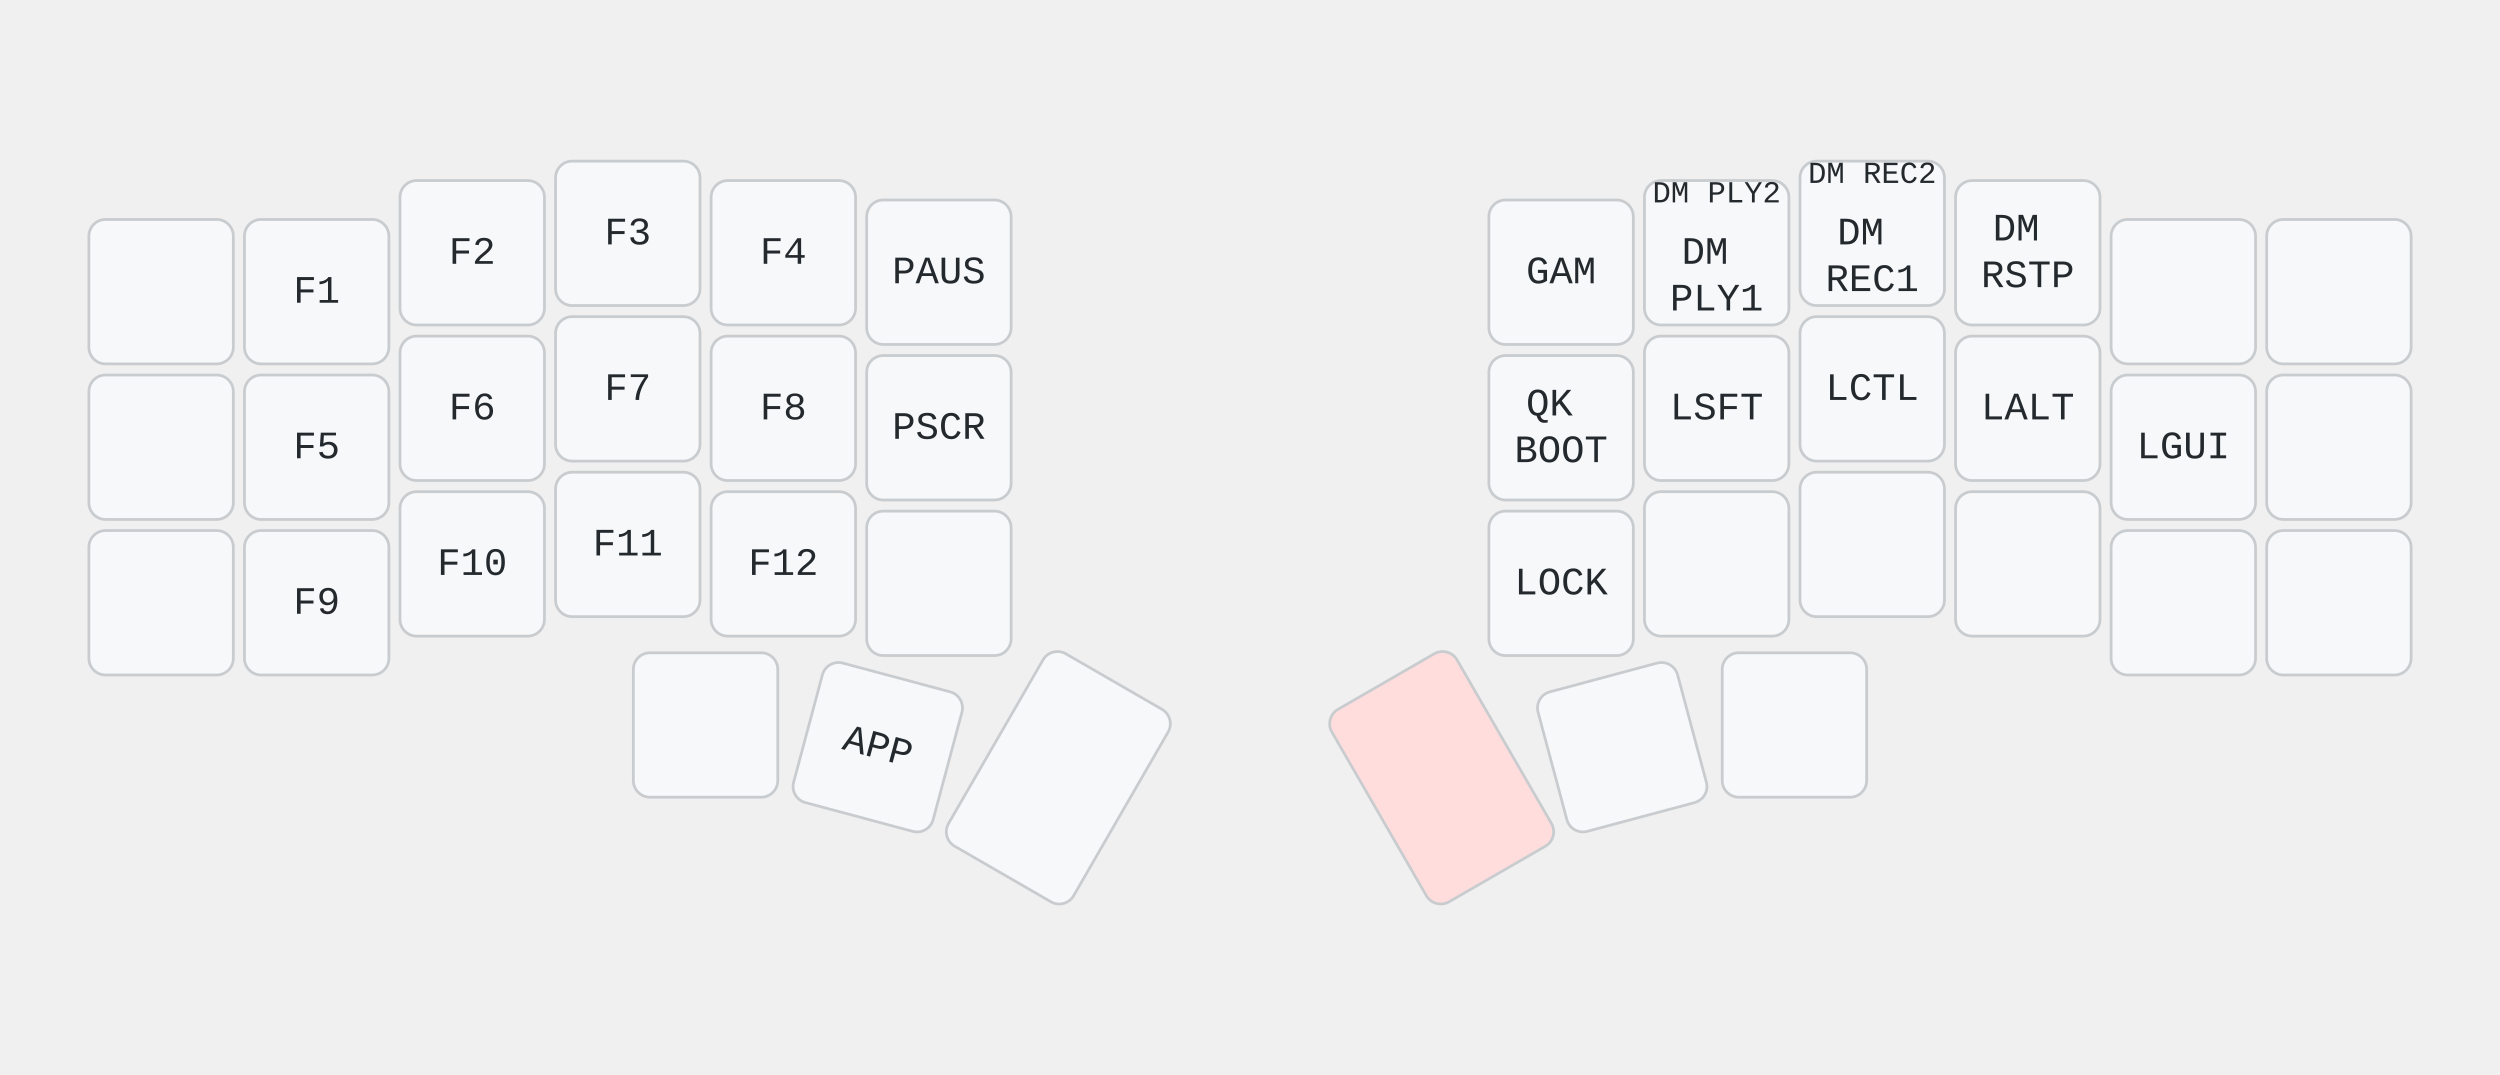
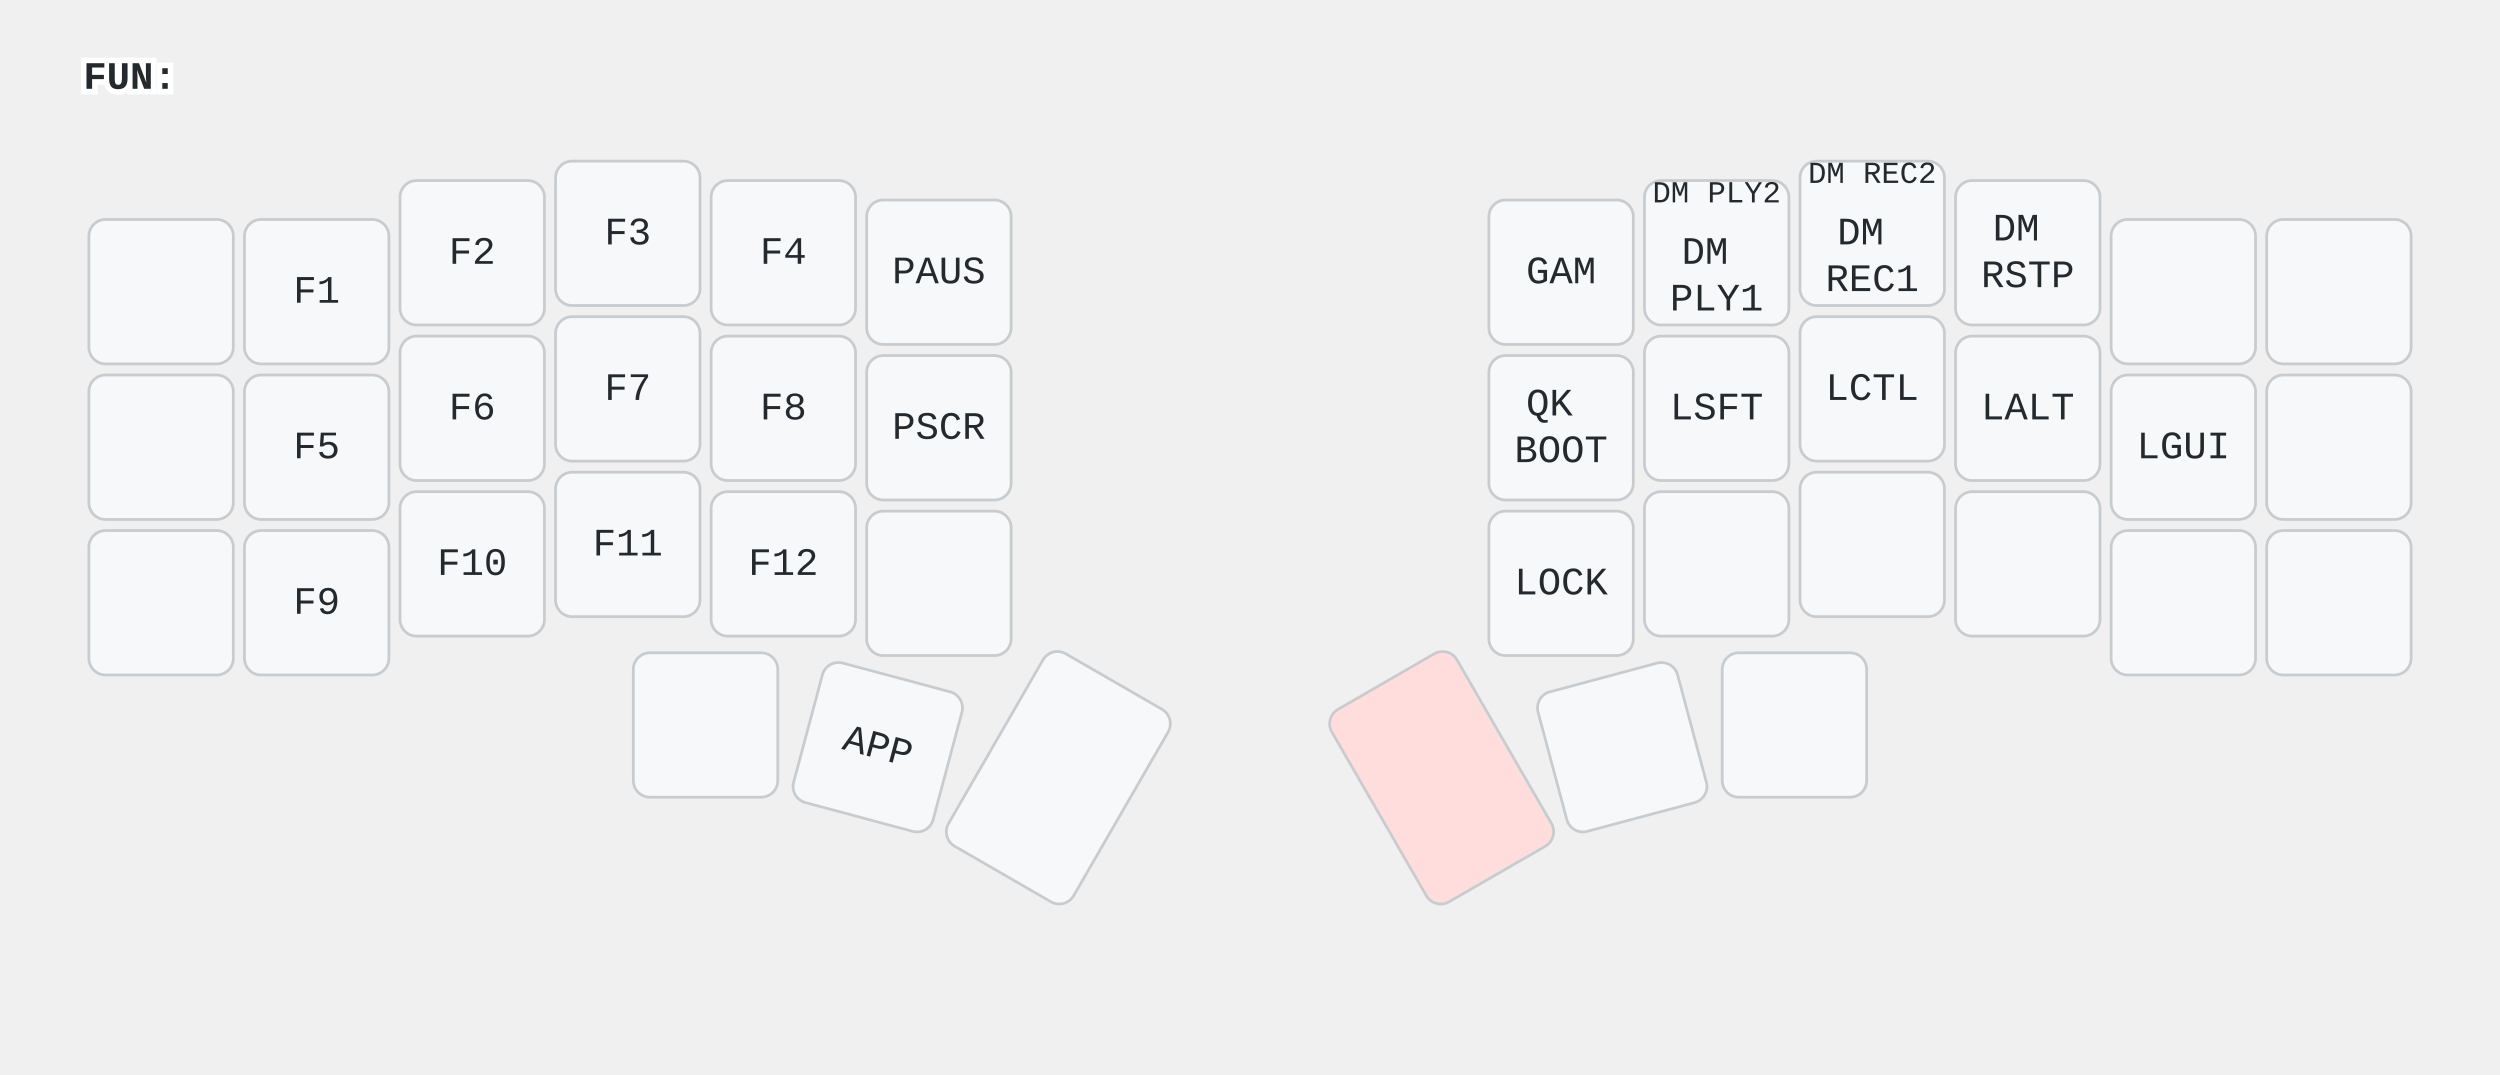
<svg xmlns="http://www.w3.org/2000/svg" width="900" height="387" viewBox="0 0 900 387" class="keymap">
  <style>/* inherit to force styles through use tags */
svg path {
    fill: inherit;
}

/* font and background color specifications */
svg.keymap {
    font-family: SFMono-Regular,Consolas,Liberation Mono,Menlo,monospace;
    font-size: 14px;
    font-kerning: normal;
    text-rendering: optimizeLegibility;
    fill: #24292e;
}

/* default key styling */
rect.key {
    fill: #f6f8fa;
}

rect.key, rect.combo {
    stroke: #c9cccf;
    stroke-width: 1;
}

/* default key side styling, only used is draw_key_sides is set */
rect.side {
    filter: brightness(90%);
}

/* color accent for combo boxes */
rect.combo, rect.combo-separate {
    fill: #cdf;
}

/* color accent for held keys */
rect.held, rect.combo.held {
    fill: #fdd;
}

/* color accent for ghost (optional) keys */
rect.ghost, rect.combo.ghost {
    stroke-dasharray: 4, 4;
    stroke-width: 2;
}

text {
    text-anchor: middle;
    dominant-baseline: middle;
}

/* styling for layer labels */
text.label {
    font-weight: bold;
    text-anchor: start;
    stroke: white;
    stroke-width: 4;
    paint-order: stroke;
}

/* styling for optional footer */
text.footer {
    text-anchor: end;
    dominant-baseline: auto;
    stroke: white;
    stroke-width: 4;
    paint-order: stroke;
}

/* styling for combo tap, and key non-tap label text */
text.combo, text.hold, text.shifted, text.left, text.right {
    font-size: 11px;
}

text.hold {
    text-anchor: middle;
    dominant-baseline: auto;
}

text.shifted {
    text-anchor: middle;
    dominant-baseline: hanging;
}

text.left {
    text-anchor: start;
}

text.right {
    text-anchor: end;
}

text.layer-activator {
    text-decoration: underline;
}

/* styling for hold/shifted label text in combo box */
text.combo.hold, text.combo.shifted, text.combo.left, text.combo.right {
    font-size: 8px;
}

/* lighter symbol for transparent keys */
text.trans {
    fill: #7b7e81;
}

/* styling for combo dendrons */
path.combo {
    stroke-width: 1;
    stroke: gray;
    fill: none;
}

/* Start Tabler Icons Cleanup */
/* cannot use height/width with glyphs */
.icon-tabler &gt; path {
    fill: inherit;
    stroke: inherit;
    stroke-width: 2;
}
/* hide tabler's default box */
.icon-tabler &gt; path[stroke="none"][fill="none"] {
    visibility: hidden;
}
/* End Tabler Icons Cleanup */
</style>
  <g transform="translate(30, 0)" class="layer-FUN">
+     <text x="0" y="28" class="label" id="FUN">FUN:</text>
    <g transform="translate(0, 56)">
      <g transform="translate(28, 49)" class="key keypos-0">
        <rect rx="6" ry="6" x="-26" y="-26" width="52" height="52" class="key" />
      </g>
      <g transform="translate(84, 49)" class="key keypos-1">
        <rect rx="6" ry="6" x="-26" y="-26" width="52" height="52" class="key" />
        <text x="0" y="0" class="key tap">F1</text>
      </g>
      <g transform="translate(140, 35)" class="key keypos-2">
        <rect rx="6" ry="6" x="-26" y="-26" width="52" height="52" class="key" />
        <text x="0" y="0" class="key tap">F2</text>
      </g>
      <g transform="translate(196, 28)" class="key keypos-3">
        <rect rx="6" ry="6" x="-26" y="-26" width="52" height="52" class="key" />
        <text x="0" y="0" class="key tap">F3</text>
      </g>
      <g transform="translate(252, 35)" class="key keypos-4">
        <rect rx="6" ry="6" x="-26" y="-26" width="52" height="52" class="key" />
        <text x="0" y="0" class="key tap">F4</text>
      </g>
      <g transform="translate(308, 42)" class="key keypos-5">
        <rect rx="6" ry="6" x="-26" y="-26" width="52" height="52" class="key" />
        <text x="0" y="0" class="key tap">PAUS</text>
      </g>
      <g transform="translate(532, 42)" class="key keypos-6">
        <rect rx="6" ry="6" x="-26" y="-26" width="52" height="52" class="key" />
        <text x="0" y="0" class="key tap">GAM</text>
      </g>
      <g transform="translate(588, 35)" class="key keypos-7">
        <rect rx="6" ry="6" x="-26" y="-26" width="52" height="52" class="key" />
        <text x="0" y="0" class="key tap">
          <tspan x="0" dy="-0.0em">DM</tspan>
          <tspan x="0" dy="1.2em">PLY1</tspan>
        </text>
        <text x="0" y="-24" class="key shifted">DM PLY2</text>
      </g>
      <g transform="translate(644, 28)" class="key keypos-8">
        <rect rx="6" ry="6" x="-26" y="-26" width="52" height="52" class="key" />
        <text x="0" y="0" class="key tap">
          <tspan x="0" dy="-0.0em">DM</tspan>
          <tspan x="0" dy="1.2em">REC1</tspan>
        </text>
        <text x="0" y="-24" class="key shifted">DM REC2</text>
      </g>
      <g transform="translate(700, 35)" class="key keypos-9">
        <rect rx="6" ry="6" x="-26" y="-26" width="52" height="52" class="key" />
        <text x="0" y="0" class="key tap">
          <tspan x="0" dy="-0.6em">DM</tspan>
          <tspan x="0" dy="1.2em">RSTP</tspan>
        </text>
      </g>
      <g transform="translate(756, 49)" class="key keypos-10">
        <rect rx="6" ry="6" x="-26" y="-26" width="52" height="52" class="key" />
      </g>
      <g transform="translate(812, 49)" class="key keypos-11">
        <rect rx="6" ry="6" x="-26" y="-26" width="52" height="52" class="key" />
      </g>
      <g transform="translate(28, 105)" class="key keypos-12">
        <rect rx="6" ry="6" x="-26" y="-26" width="52" height="52" class="key" />
      </g>
      <g transform="translate(84, 105)" class="key keypos-13">
        <rect rx="6" ry="6" x="-26" y="-26" width="52" height="52" class="key" />
        <text x="0" y="0" class="key tap">F5</text>
      </g>
      <g transform="translate(140, 91)" class="key keypos-14">
        <rect rx="6" ry="6" x="-26" y="-26" width="52" height="52" class="key" />
        <text x="0" y="0" class="key tap">F6</text>
      </g>
      <g transform="translate(196, 84)" class="key keypos-15">
        <rect rx="6" ry="6" x="-26" y="-26" width="52" height="52" class="key" />
        <text x="0" y="0" class="key tap">F7</text>
      </g>
      <g transform="translate(252, 91)" class="key keypos-16">
        <rect rx="6" ry="6" x="-26" y="-26" width="52" height="52" class="key" />
        <text x="0" y="0" class="key tap">F8</text>
      </g>
      <g transform="translate(308, 98)" class="key keypos-17">
        <rect rx="6" ry="6" x="-26" y="-26" width="52" height="52" class="key" />
        <text x="0" y="0" class="key tap">PSCR</text>
      </g>
      <g transform="translate(532, 98)" class="key keypos-18">
        <rect rx="6" ry="6" x="-26" y="-26" width="52" height="52" class="key" />
        <text x="0" y="0" class="key tap">
          <tspan x="0" dy="-0.6em">QK</tspan>
          <tspan x="0" dy="1.2em">BOOT</tspan>
        </text>
      </g>
      <g transform="translate(588, 91)" class="key keypos-19">
        <rect rx="6" ry="6" x="-26" y="-26" width="52" height="52" class="key" />
        <text x="0" y="0" class="key tap">LSFT</text>
      </g>
      <g transform="translate(644, 84)" class="key keypos-20">
        <rect rx="6" ry="6" x="-26" y="-26" width="52" height="52" class="key" />
        <text x="0" y="0" class="key tap">LCTL</text>
      </g>
      <g transform="translate(700, 91)" class="key keypos-21">
        <rect rx="6" ry="6" x="-26" y="-26" width="52" height="52" class="key" />
        <text x="0" y="0" class="key tap">LALT</text>
      </g>
      <g transform="translate(756, 105)" class="key keypos-22">
        <rect rx="6" ry="6" x="-26" y="-26" width="52" height="52" class="key" />
        <text x="0" y="0" class="key tap">LGUI</text>
      </g>
      <g transform="translate(812, 105)" class="key keypos-23">
        <rect rx="6" ry="6" x="-26" y="-26" width="52" height="52" class="key" />
      </g>
      <g transform="translate(28, 161)" class="key keypos-24">
        <rect rx="6" ry="6" x="-26" y="-26" width="52" height="52" class="key" />
      </g>
      <g transform="translate(84, 161)" class="key keypos-25">
        <rect rx="6" ry="6" x="-26" y="-26" width="52" height="52" class="key" />
        <text x="0" y="0" class="key tap">F9</text>
      </g>
      <g transform="translate(140, 147)" class="key keypos-26">
        <rect rx="6" ry="6" x="-26" y="-26" width="52" height="52" class="key" />
        <text x="0" y="0" class="key tap">F10</text>
      </g>
      <g transform="translate(196, 140)" class="key keypos-27">
        <rect rx="6" ry="6" x="-26" y="-26" width="52" height="52" class="key" />
        <text x="0" y="0" class="key tap">F11</text>
      </g>
      <g transform="translate(252, 147)" class="key keypos-28">
        <rect rx="6" ry="6" x="-26" y="-26" width="52" height="52" class="key" />
        <text x="0" y="0" class="key tap">F12</text>
      </g>
      <g transform="translate(308, 154)" class="key keypos-29">
        <rect rx="6" ry="6" x="-26" y="-26" width="52" height="52" class="key" />
      </g>
      <g transform="translate(532, 154)" class="key keypos-30">
        <rect rx="6" ry="6" x="-26" y="-26" width="52" height="52" class="key" />
        <text x="0" y="0" class="key tap">LOCK</text>
      </g>
      <g transform="translate(588, 147)" class="key keypos-31">
        <rect rx="6" ry="6" x="-26" y="-26" width="52" height="52" class="key" />
      </g>
      <g transform="translate(644, 140)" class="key keypos-32">
        <rect rx="6" ry="6" x="-26" y="-26" width="52" height="52" class="key" />
      </g>
      <g transform="translate(700, 147)" class="key keypos-33">
        <rect rx="6" ry="6" x="-26" y="-26" width="52" height="52" class="key" />
      </g>
      <g transform="translate(756, 161)" class="key keypos-34">
        <rect rx="6" ry="6" x="-26" y="-26" width="52" height="52" class="key" />
      </g>
      <g transform="translate(812, 161)" class="key keypos-35">
        <rect rx="6" ry="6" x="-26" y="-26" width="52" height="52" class="key" />
      </g>
      <g transform="translate(224, 205)" class="key keypos-36">
        <rect rx="6" ry="6" x="-26" y="-26" width="52" height="52" class="key" />
      </g>
      <g transform="translate(286, 213) rotate(15.0)" class="key keypos-37">
        <rect rx="6" ry="6" x="-26" y="-26" width="52" height="52" class="key" />
        <text x="0" y="0" class="key tap">APP</text>
      </g>
      <g transform="translate(351, 224) rotate(30.0)" class="key keypos-38">
        <rect rx="6" ry="6" x="-26" y="-40" width="52" height="80" class="key" />
      </g>
      <g transform="translate(489, 224) rotate(-30.0)" class="key held keypos-39">
        <rect rx="6" ry="6" x="-26" y="-40" width="52" height="80" class="key held" />
      </g>
      <g transform="translate(554, 213) rotate(-15.0)" class="key keypos-40">
        <rect rx="6" ry="6" x="-26" y="-26" width="52" height="52" class="key" />
      </g>
      <g transform="translate(616, 205)" class="key keypos-41">
        <rect rx="6" ry="6" x="-26" y="-26" width="52" height="52" class="key" />
      </g>
    </g>
  </g>
</svg>
